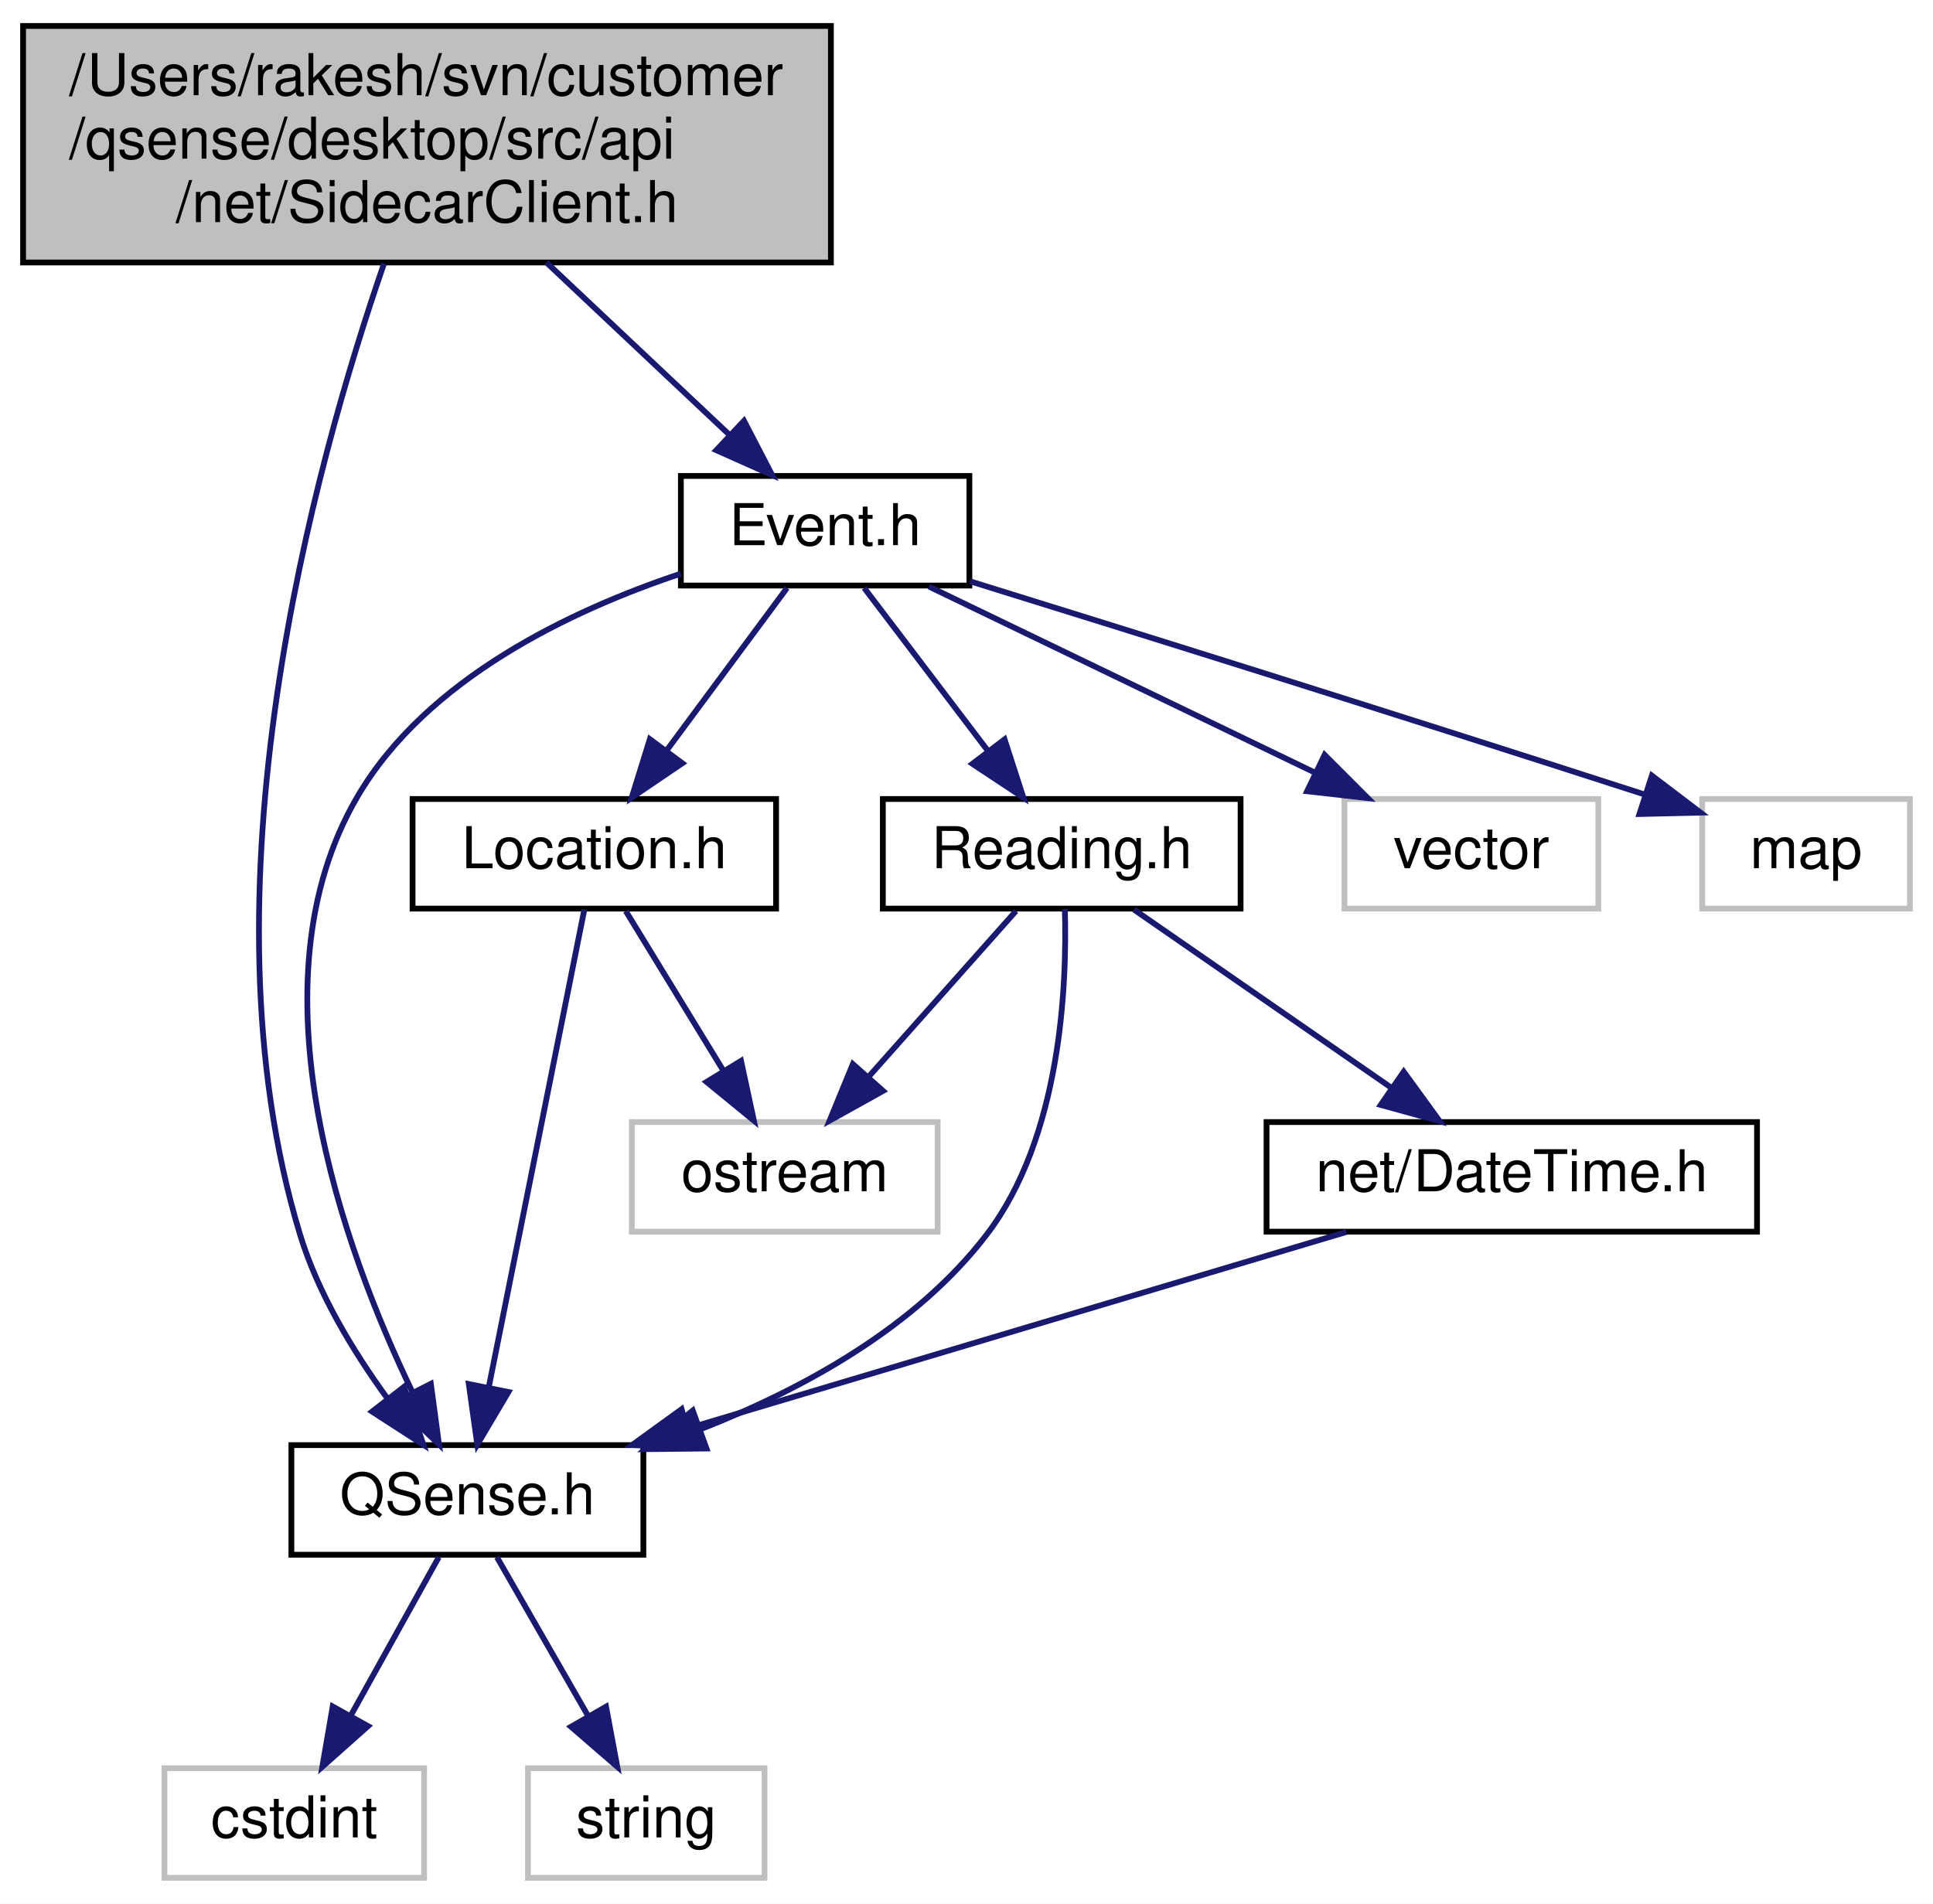
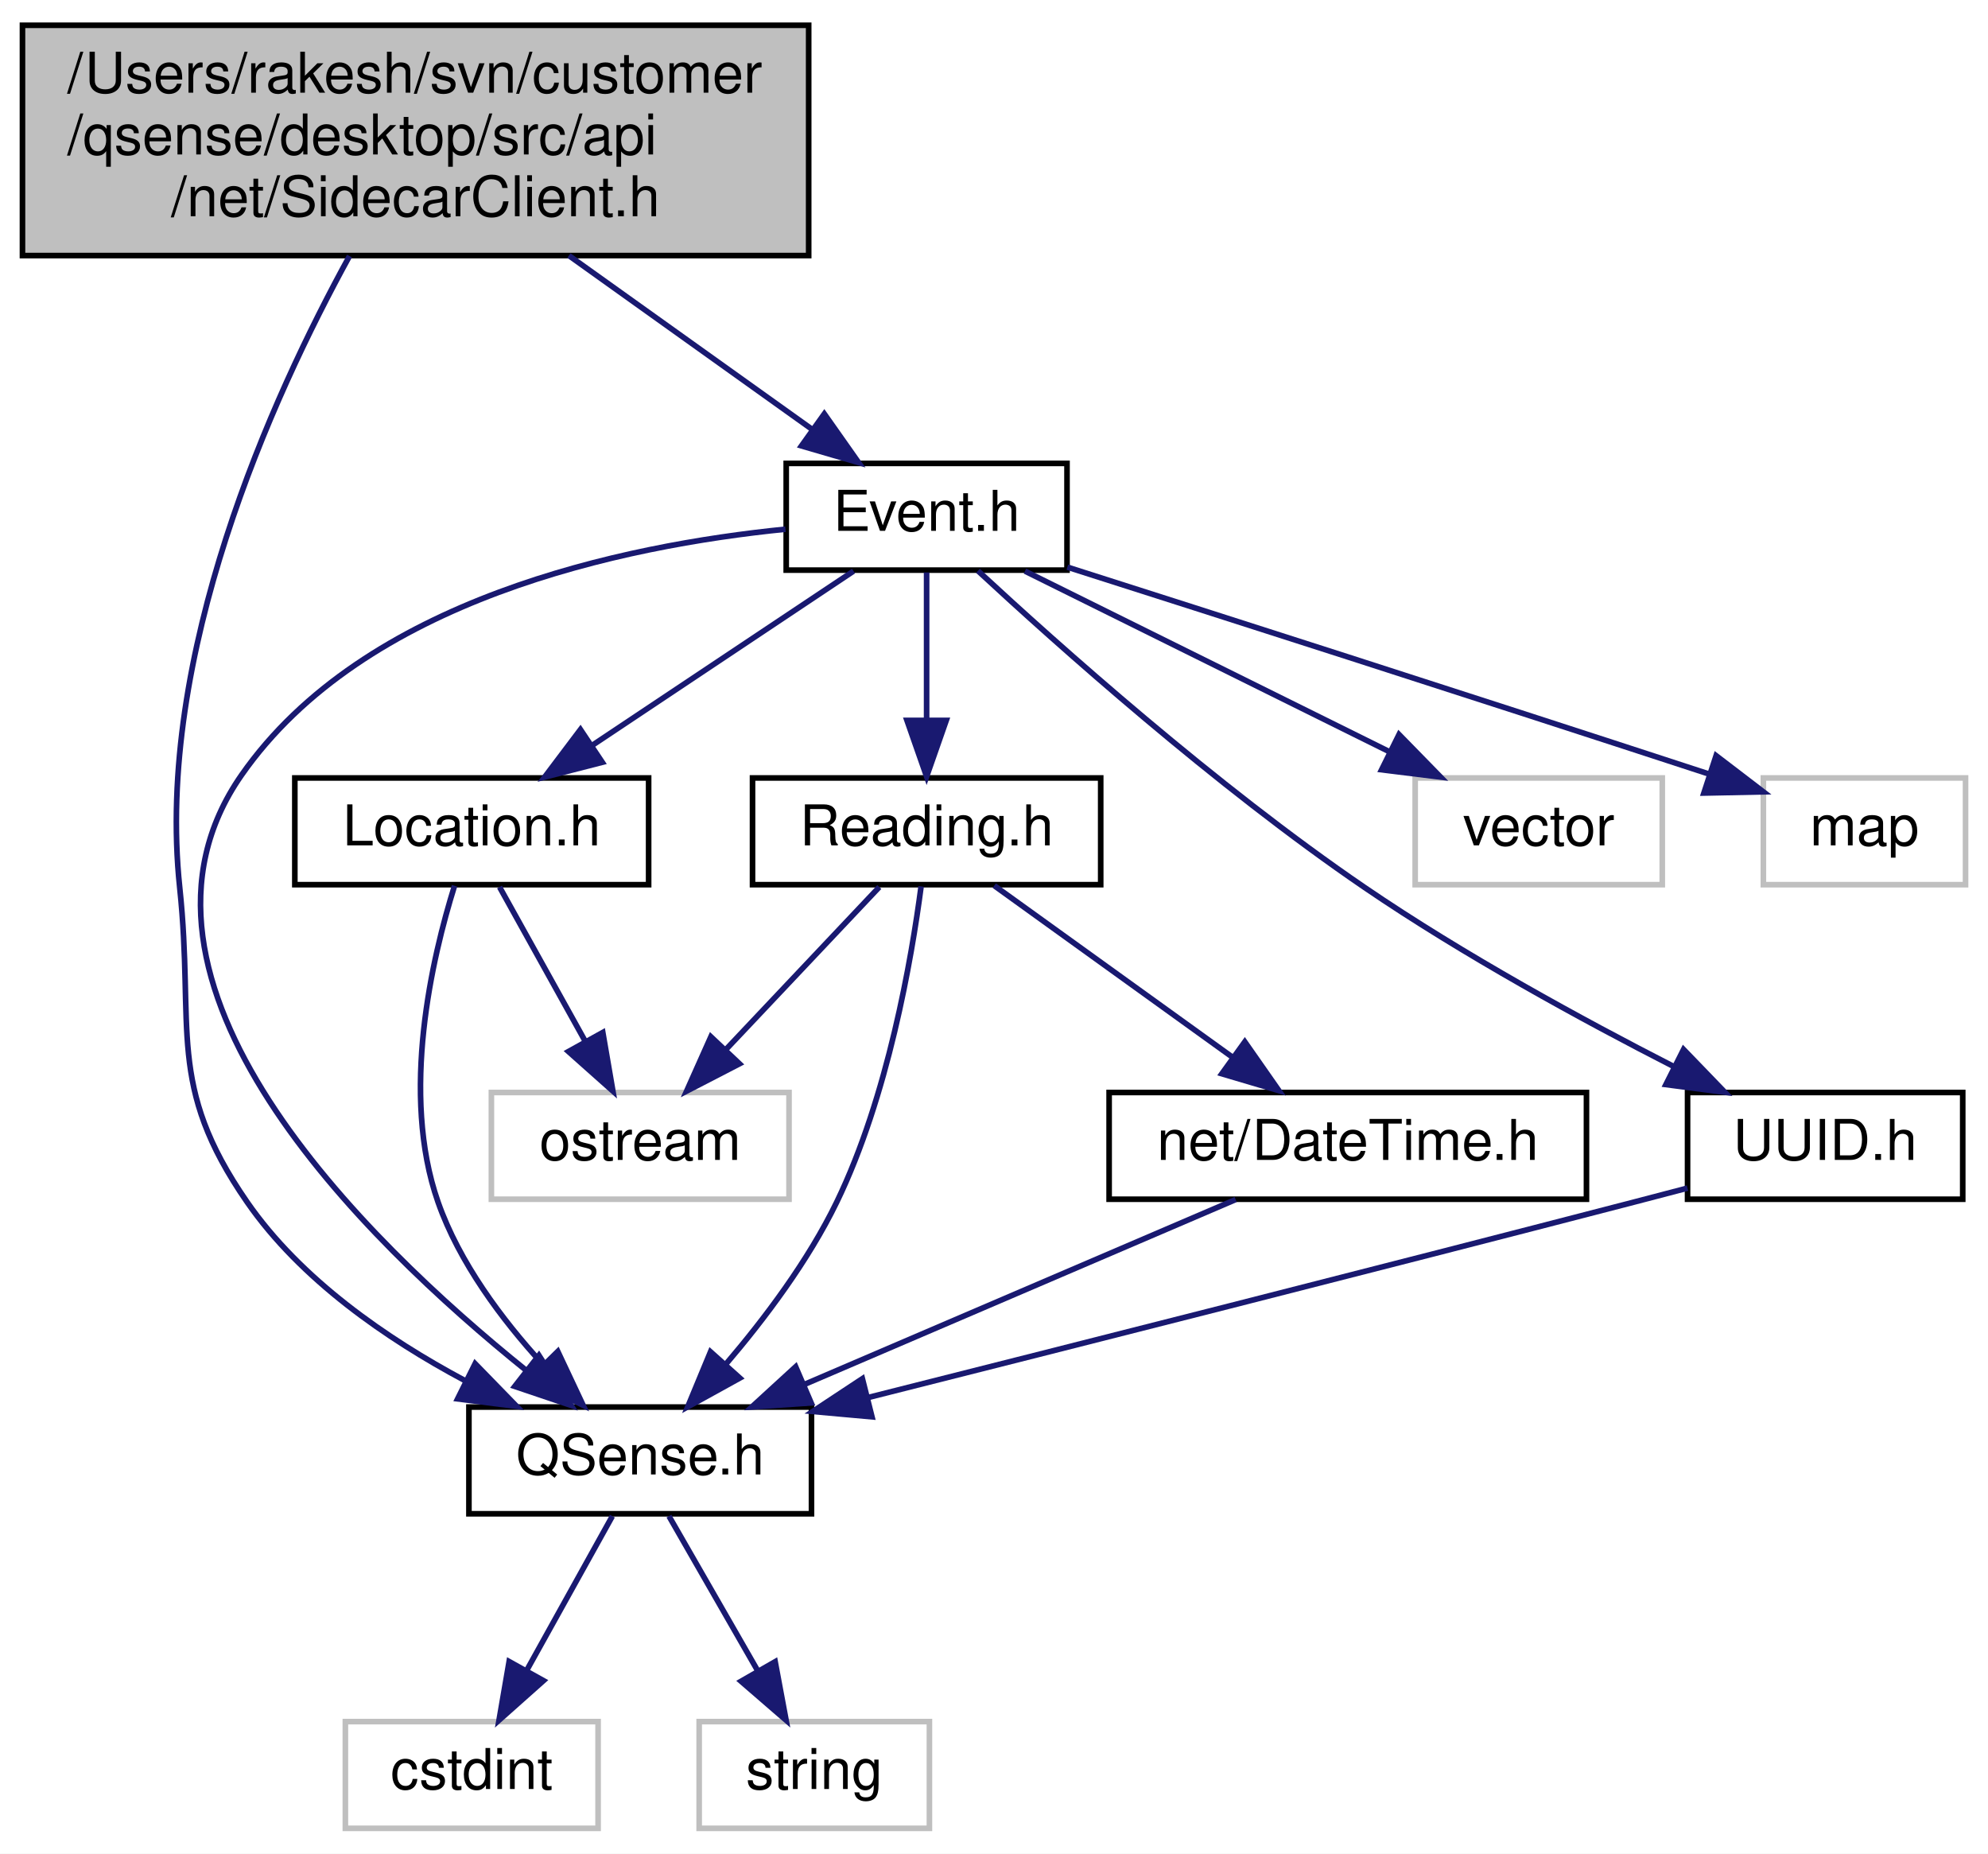
- <svg xmlns="http://www.w3.org/2000/svg" xmlns:xlink="http://www.w3.org/1999/xlink" width="335pt" height="330pt" viewBox="0.00 0.00 335.00 330.00">
+ <svg xmlns="http://www.w3.org/2000/svg" xmlns:xlink="http://www.w3.org/1999/xlink" width="354pt" height="330pt" viewBox="0.00 0.00 354.00 330.00">
  <g id="graph0" class="graph" transform="scale(1 1) rotate(0) translate(4 326)">
-     <polygon fill="white" stroke="none" points="-4,4 -4,-326 331,-326 331,4 -4,4" />
+     <polygon fill="white" stroke="none" points="-4,4 -4,-326 350,-326 350,4 -4,4" />
    <g id="node1" class="node">
      <polygon fill="#bfbfbf" stroke="black" points="0,-280.5 0,-321.5 140,-321.5 140,-280.5 0,-280.5" />
      <text text-anchor="start" x="8" y="-309.5" font-family="Helvetica,sans-Serif" font-size="10.00">/Users/rakesh/svn/customer</text>
      <text text-anchor="start" x="8" y="-298.5" font-family="Helvetica,sans-Serif" font-size="10.00">/qsense/desktop/src/api</text>
      <text text-anchor="middle" x="70" y="-287.5" font-family="Helvetica,sans-Serif" font-size="10.00">/net/SidecarClient.h</text>
    </g>
    <g id="node2" class="node">
      <g id="a_node2">
        <a xlink:href="_q_sense_8h.xhtml" target="_top" xlink:title="QSense.h">
-           <polygon fill="white" stroke="black" points="46.5,-56.5 46.5,-75.5 107.5,-75.5 107.5,-56.5 46.5,-56.5" />
-           <text text-anchor="middle" x="77" y="-63.5" font-family="Helvetica,sans-Serif" font-size="10.00">QSense.h</text>
+           <polygon fill="white" stroke="black" points="79.5,-56.5 79.5,-75.5 140.5,-75.5 140.5,-56.5 79.5,-56.5" />
+           <text text-anchor="middle" x="110" y="-63.5" font-family="Helvetica,sans-Serif" font-size="10.00">QSense.h</text>
        </a>
      </g>
    </g>
    <g id="edge1" class="edge">
-       <path fill="none" stroke="midnightblue" d="M62.556,-280.319C50.535,-245.575 29.933,-171.423 48,-112 51.104,-101.792 57.255,-91.69 63.097,-83.652" />
-       <polygon fill="midnightblue" stroke="midnightblue" points="66.014,-85.603 69.382,-75.558 60.485,-81.31 66.014,-85.603" />
+       <path fill="none" stroke="midnightblue" d="M58.236,-280.418C44.338,-255.109 23.617,-209.373 28,-168 30.682,-142.688 25.517,-132.932 40,-112 49.551,-98.196 64.852,-87.653 78.715,-80.254" />
+       <polygon fill="midnightblue" stroke="midnightblue" points="80.604,-83.223 87.995,-75.632 77.484,-76.957 80.604,-83.223" />
    </g>
    <g id="node5" class="node">
      <g id="a_node5">
        <a xlink:href="_event_8h.xhtml" target="_top" xlink:title="Event.h">
-           <polygon fill="white" stroke="black" points="114,-224.5 114,-243.5 164,-243.5 164,-224.5 114,-224.5" />
-           <text text-anchor="middle" x="139" y="-231.5" font-family="Helvetica,sans-Serif" font-size="10.00">Event.h</text>
+           <polygon fill="white" stroke="black" points="136,-224.5 136,-243.5 186,-243.5 186,-224.5 136,-224.5" />
+           <text text-anchor="middle" x="161" y="-231.5" font-family="Helvetica,sans-Serif" font-size="10.00">Event.h</text>
        </a>
      </g>
    </g>
    <g id="edge4" class="edge">
-       <path fill="none" stroke="midnightblue" d="M90.702,-280.498C100.874,-270.915 112.962,-259.528 122.501,-250.543" />
-       <polygon fill="midnightblue" stroke="midnightblue" points="124.936,-253.057 129.815,-243.652 120.136,-247.962 124.936,-253.057" />
+       <path fill="none" stroke="midnightblue" d="M97.303,-280.498C111.255,-270.532 127.94,-258.614 140.733,-249.476" />
+       <polygon fill="midnightblue" stroke="midnightblue" points="142.784,-252.313 148.887,-243.652 138.715,-246.617 142.784,-252.313" />
    </g>
    <g id="node3" class="node">
-       <polygon fill="white" stroke="#bfbfbf" points="24.5,-0.5 24.5,-19.5 69.5,-19.5 69.5,-0.5 24.5,-0.5" />
-       <text text-anchor="middle" x="47" y="-7.5" font-family="Helvetica,sans-Serif" font-size="10.00">cstdint</text>
+       <polygon fill="white" stroke="#bfbfbf" points="57.5,-0.5 57.5,-19.5 102.5,-19.5 102.5,-0.5 57.5,-0.5" />
+       <text text-anchor="middle" x="80" y="-7.5" font-family="Helvetica,sans-Serif" font-size="10.00">cstdint</text>
    </g>
    <g id="edge2" class="edge">
-       <path fill="none" stroke="midnightblue" d="M72.046,-56.083C67.896,-48.613 61.847,-37.724 56.733,-28.52" />
-       <polygon fill="midnightblue" stroke="midnightblue" points="59.778,-26.793 51.862,-19.751 53.659,-30.192 59.778,-26.793" />
+       <path fill="none" stroke="midnightblue" d="M105.046,-56.083C100.896,-48.613 94.847,-37.724 89.733,-28.52" />
+       <polygon fill="midnightblue" stroke="midnightblue" points="92.778,-26.793 84.862,-19.751 86.659,-30.192 92.778,-26.793" />
    </g>
    <g id="node4" class="node">
-       <polygon fill="white" stroke="#bfbfbf" points="87.5,-0.5 87.5,-19.5 128.5,-19.5 128.5,-0.5 87.5,-0.5" />
-       <text text-anchor="middle" x="108" y="-7.5" font-family="Helvetica,sans-Serif" font-size="10.00">string</text>
+       <polygon fill="white" stroke="#bfbfbf" points="120.5,-0.5 120.5,-19.5 161.5,-19.5 161.5,-0.5 120.5,-0.5" />
+       <text text-anchor="middle" x="141" y="-7.5" font-family="Helvetica,sans-Serif" font-size="10.00">string</text>
    </g>
    <g id="edge3" class="edge">
-       <path fill="none" stroke="midnightblue" d="M82.119,-56.083C86.407,-48.613 92.658,-37.724 97.942,-28.52" />
-       <polygon fill="midnightblue" stroke="midnightblue" points="101.033,-30.166 102.976,-19.751 94.962,-26.681 101.033,-30.166" />
+       <path fill="none" stroke="midnightblue" d="M115.119,-56.083C119.408,-48.613 125.658,-37.724 130.942,-28.52" />
+       <polygon fill="midnightblue" stroke="midnightblue" points="134.033,-30.166 135.976,-19.751 127.962,-26.681 134.033,-30.166" />
    </g>
    <g id="edge5" class="edge">
-       <path fill="none" stroke="midnightblue" d="M113.974,-226.558C94.92,-220.194 69.992,-208.381 58,-188 38.76,-155.301 55.567,-109.407 67.522,-84.594" />
-       <polygon fill="midnightblue" stroke="midnightblue" points="70.668,-86.128 72.079,-75.627 64.428,-82.956 70.668,-86.128" />
+       <path fill="none" stroke="midnightblue" d="M135.865,-231.786C106.996,-228.885 60.816,-219.3 39,-188 13.521,-151.445 60.715,-105.344 89.728,-82.008" />
+       <polygon fill="midnightblue" stroke="midnightblue" points="91.965,-84.702 97.7,-75.794 87.661,-79.181 91.965,-84.702" />
    </g>
    <g id="node6" class="node">
      <g id="a_node6">
        <a xlink:href="_location_8h.xhtml" target="_top" xlink:title="Location.h">
-           <polygon fill="white" stroke="black" points="67.5,-168.5 67.5,-187.5 130.5,-187.5 130.5,-168.5 67.5,-168.5" />
-           <text text-anchor="middle" x="99" y="-175.5" font-family="Helvetica,sans-Serif" font-size="10.00">Location.h</text>
+           <polygon fill="white" stroke="black" points="48.5,-168.5 48.5,-187.5 111.5,-187.5 111.5,-168.5 48.5,-168.5" />
+           <text text-anchor="middle" x="80" y="-175.5" font-family="Helvetica,sans-Serif" font-size="10.00">Location.h</text>
        </a>
      </g>
    </g>
    <g id="edge6" class="edge">
-       <path fill="none" stroke="midnightblue" d="M132.395,-224.083C126.745,-216.455 118.455,-205.264 111.549,-195.941" />
-       <polygon fill="midnightblue" stroke="midnightblue" points="114.247,-193.703 105.482,-187.751 108.622,-197.87 114.247,-193.703" />
+       <path fill="none" stroke="midnightblue" d="M147.986,-224.324C135.468,-215.979 116.318,-203.212 101.529,-193.352" />
+       <polygon fill="midnightblue" stroke="midnightblue" points="103.244,-190.289 92.982,-187.655 99.361,-196.114 103.244,-190.289" />
    </g>
    <g id="node8" class="node">
      <g id="a_node8">
        <a xlink:href="_reading_8h.xhtml" target="_top" xlink:title="Reading.h">
-           <polygon fill="white" stroke="black" points="149,-168.5 149,-187.5 211,-187.5 211,-168.5 149,-168.5" />
-           <text text-anchor="middle" x="180" y="-175.5" font-family="Helvetica,sans-Serif" font-size="10.00">Reading.h</text>
+           <polygon fill="white" stroke="black" points="130,-168.5 130,-187.5 192,-187.5 192,-168.5 130,-168.5" />
+           <text text-anchor="middle" x="161" y="-175.5" font-family="Helvetica,sans-Serif" font-size="10.00">Reading.h</text>
        </a>
      </g>
    </g>
    <g id="edge9" class="edge">
-       <path fill="none" stroke="midnightblue" d="M145.77,-224.083C151.562,-216.455 160.058,-205.264 167.138,-195.941" />
-       <polygon fill="midnightblue" stroke="midnightblue" points="170.096,-197.832 173.356,-187.751 164.521,-193.599 170.096,-197.832" />
+       <path fill="none" stroke="midnightblue" d="M161,-224.083C161,-217.006 161,-206.861 161,-197.986" />
+       <polygon fill="midnightblue" stroke="midnightblue" points="164.5,-197.751 161,-187.751 157.5,-197.751 164.5,-197.751" />
    </g>
    <g id="node10" class="node">
-       <polygon fill="white" stroke="#bfbfbf" points="229,-168.5 229,-187.5 273,-187.5 273,-168.5 229,-168.5" />
-       <text text-anchor="middle" x="251" y="-175.5" font-family="Helvetica,sans-Serif" font-size="10.00">vector</text>
+       <g id="a_node10">
+         <a xlink:href="_u_u_i_d_8h.xhtml" target="_top" xlink:title="UUID.h">
+           <polygon fill="white" stroke="black" points="296.5,-112.5 296.5,-131.5 345.5,-131.5 345.5,-112.5 296.5,-112.5" />
+           <text text-anchor="middle" x="321" y="-119.5" font-family="Helvetica,sans-Serif" font-size="10.00">UUID.h</text>
+         </a>
+       </g>
    </g>
    <g id="edge14" class="edge">
-       <path fill="none" stroke="midnightblue" d="M156.995,-224.324C175.038,-215.625 203.047,-202.12 223.803,-192.113" />
-       <polygon fill="midnightblue" stroke="midnightblue" points="225.562,-195.15 233.05,-187.655 222.522,-188.845 225.562,-195.15" />
+       <path fill="none" stroke="midnightblue" d="M170.14,-224.376C184.251,-211.3 212.491,-186.07 239,-168 256.61,-155.996 277.716,-144.473 294.104,-136.092" />
+       <polygon fill="midnightblue" stroke="midnightblue" points="295.788,-139.164 303.147,-131.542 292.641,-132.911 295.788,-139.164" />
    </g>
    <g id="node11" class="node">
-       <polygon fill="white" stroke="#bfbfbf" points="291,-168.5 291,-187.5 327,-187.5 327,-168.5 291,-168.5" />
-       <text text-anchor="middle" x="309" y="-175.5" font-family="Helvetica,sans-Serif" font-size="10.00">map</text>
+       <polygon fill="white" stroke="#bfbfbf" points="248,-168.5 248,-187.5 292,-187.5 292,-168.5 248,-168.5" />
+       <text text-anchor="middle" x="270" y="-175.5" font-family="Helvetica,sans-Serif" font-size="10.00">vector</text>
    </g>
-     <g id="edge15" class="edge">
-       <path fill="none" stroke="midnightblue" d="M164.098,-225.243C190.842,-216.946 234.657,-203.267 281.086,-188.261" />
-       <polygon fill="midnightblue" stroke="midnightblue" points="282.279,-191.553 290.714,-185.142 280.122,-184.894 282.279,-191.553" />
+     <g id="edge16" class="edge">
+       <path fill="none" stroke="midnightblue" d="M178.513,-224.324C196.072,-215.625 223.331,-202.12 243.531,-192.113" />
+       <polygon fill="midnightblue" stroke="midnightblue" points="245.124,-195.23 252.531,-187.655 242.016,-188.958 245.124,-195.23" />
+     </g>
+     <g id="node12" class="node">
+       <polygon fill="white" stroke="#bfbfbf" points="310,-168.5 310,-187.5 346,-187.5 346,-168.5 310,-168.5" />
+       <text text-anchor="middle" x="328" y="-175.5" font-family="Helvetica,sans-Serif" font-size="10.00">map</text>
+     </g>
+     <g id="edge17" class="edge">
+       <path fill="none" stroke="midnightblue" d="M186.063,-225.033C212.235,-216.695 254.718,-203.106 300.244,-188.224" />
+       <polygon fill="midnightblue" stroke="midnightblue" points="301.585,-191.468 310,-185.03 299.407,-184.815 301.585,-191.468" />
    </g>
    <g id="edge7" class="edge">
-       <path fill="none" stroke="midnightblue" d="M97.274,-168.368C93.723,-150.617 85.533,-109.666 80.719,-85.597" />
-       <polygon fill="midnightblue" stroke="midnightblue" points="84.112,-84.711 78.718,-75.591 77.248,-86.084 84.112,-84.711" />
+       <path fill="none" stroke="midnightblue" d="M76.942,-168.305C72.957,-155.564 67.248,-131.249 74,-112 77.785,-101.209 85.367,-91.084 92.6,-83.181" />
+       <polygon fill="midnightblue" stroke="midnightblue" points="95.326,-85.4 99.838,-75.814 90.333,-80.494 95.326,-85.4" />
    </g>
    <g id="node7" class="node">
-       <polygon fill="white" stroke="#bfbfbf" points="105.5,-112.5 105.5,-131.5 158.5,-131.5 158.5,-112.5 105.5,-112.5" />
-       <text text-anchor="middle" x="132" y="-119.5" font-family="Helvetica,sans-Serif" font-size="10.00">ostream</text>
+       <polygon fill="white" stroke="#bfbfbf" points="83.5,-112.5 83.5,-131.5 136.5,-131.5 136.5,-112.5 83.5,-112.5" />
+       <text text-anchor="middle" x="110" y="-119.5" font-family="Helvetica,sans-Serif" font-size="10.00">ostream</text>
    </g>
    <g id="edge8" class="edge">
-       <path fill="none" stroke="midnightblue" d="M104.449,-168.083C109.014,-160.613 115.668,-149.724 121.293,-140.52" />
-       <polygon fill="midnightblue" stroke="midnightblue" points="124.424,-142.109 126.652,-131.751 118.451,-138.459 124.424,-142.109" />
+       <path fill="none" stroke="midnightblue" d="M84.954,-168.083C89.104,-160.613 95.153,-149.724 100.267,-140.52" />
+       <polygon fill="midnightblue" stroke="midnightblue" points="103.341,-142.192 105.138,-131.751 97.222,-138.793 103.341,-142.192" />
    </g>
    <g id="edge10" class="edge">
-       <path fill="none" stroke="midnightblue" d="M180.544,-168.461C180.946,-155.045 179.853,-128.828 167,-112 154.743,-95.952 135.205,-85.222 117.461,-78.279" />
-       <polygon fill="midnightblue" stroke="midnightblue" points="118.439,-74.911 107.845,-74.802 116.058,-81.494 118.439,-74.911" />
+       <path fill="none" stroke="midnightblue" d="M160.019,-168.193C158.326,-155.313 154.122,-130.825 145,-112 139.939,-101.555 132.171,-91.237 125.237,-83.121" />
+       <polygon fill="midnightblue" stroke="midnightblue" points="127.738,-80.667 118.463,-75.548 122.521,-85.334 127.738,-80.667" />
    </g>
    <g id="edge13" class="edge">
-       <path fill="none" stroke="midnightblue" d="M172.074,-168.083C165.154,-160.298 154.935,-148.801 146.548,-139.367" />
-       <polygon fill="midnightblue" stroke="midnightblue" points="149.038,-136.9 139.779,-131.751 143.806,-141.55 149.038,-136.9" />
+       <path fill="none" stroke="midnightblue" d="M152.578,-168.083C145.152,-160.22 134.148,-148.569 125.188,-139.081" />
+       <polygon fill="midnightblue" stroke="midnightblue" points="127.676,-136.618 118.265,-131.751 122.587,-141.424 127.676,-136.618" />
    </g>
    <g id="node9" class="node">
      <g id="a_node9">
        <a xlink:href="_date_time_8h.xhtml" target="_top" xlink:title="net/DateTime.h">
-           <polygon fill="white" stroke="black" points="215.5,-112.5 215.5,-131.5 300.5,-131.5 300.5,-112.5 215.5,-112.5" />
-           <text text-anchor="middle" x="258" y="-119.5" font-family="Helvetica,sans-Serif" font-size="10.00">net/DateTime.h</text>
+           <polygon fill="white" stroke="black" points="193.5,-112.5 193.5,-131.5 278.5,-131.5 278.5,-112.5 193.5,-112.5" />
+           <text text-anchor="middle" x="236" y="-119.5" font-family="Helvetica,sans-Serif" font-size="10.00">net/DateTime.h</text>
        </a>
      </g>
    </g>
    <g id="edge11" class="edge">
-       <path fill="none" stroke="midnightblue" d="M192.532,-168.324C204.586,-159.979 223.027,-147.212 237.269,-137.352" />
-       <polygon fill="midnightblue" stroke="midnightblue" points="239.269,-140.224 245.499,-131.655 235.285,-134.469 239.269,-140.224" />
+       <path fill="none" stroke="midnightblue" d="M173.05,-168.324C184.463,-160.107 201.831,-147.602 215.435,-137.807" />
+       <polygon fill="midnightblue" stroke="midnightblue" points="217.66,-140.517 223.731,-131.834 213.57,-134.837 217.66,-140.517" />
    </g>
    <g id="edge12" class="edge">
-       <path fill="none" stroke="midnightblue" d="M229.32,-112.444C198.473,-103.241 149.272,-88.562 115.171,-78.388" />
-       <polygon fill="midnightblue" stroke="midnightblue" points="116.129,-75.022 105.546,-75.516 114.128,-81.729 116.129,-75.022" />
+       <path fill="none" stroke="midnightblue" d="M216.035,-112.444C195.391,-103.596 162.937,-89.688 139.368,-79.587" />
+       <polygon fill="midnightblue" stroke="midnightblue" points="140.442,-76.239 129.872,-75.516 137.684,-82.673 140.442,-76.239" />
+     </g>
+     <g id="edge15" class="edge">
+       <path fill="none" stroke="midnightblue" d="M296.493,-114.482C293.301,-113.642 290.073,-112.797 287,-112 240.352,-99.896 186.701,-86.302 150.807,-77.254" />
+       <polygon fill="midnightblue" stroke="midnightblue" points="151.272,-73.762 140.72,-74.713 149.562,-80.55 151.272,-73.762" />
    </g>
  </g>
</svg>
